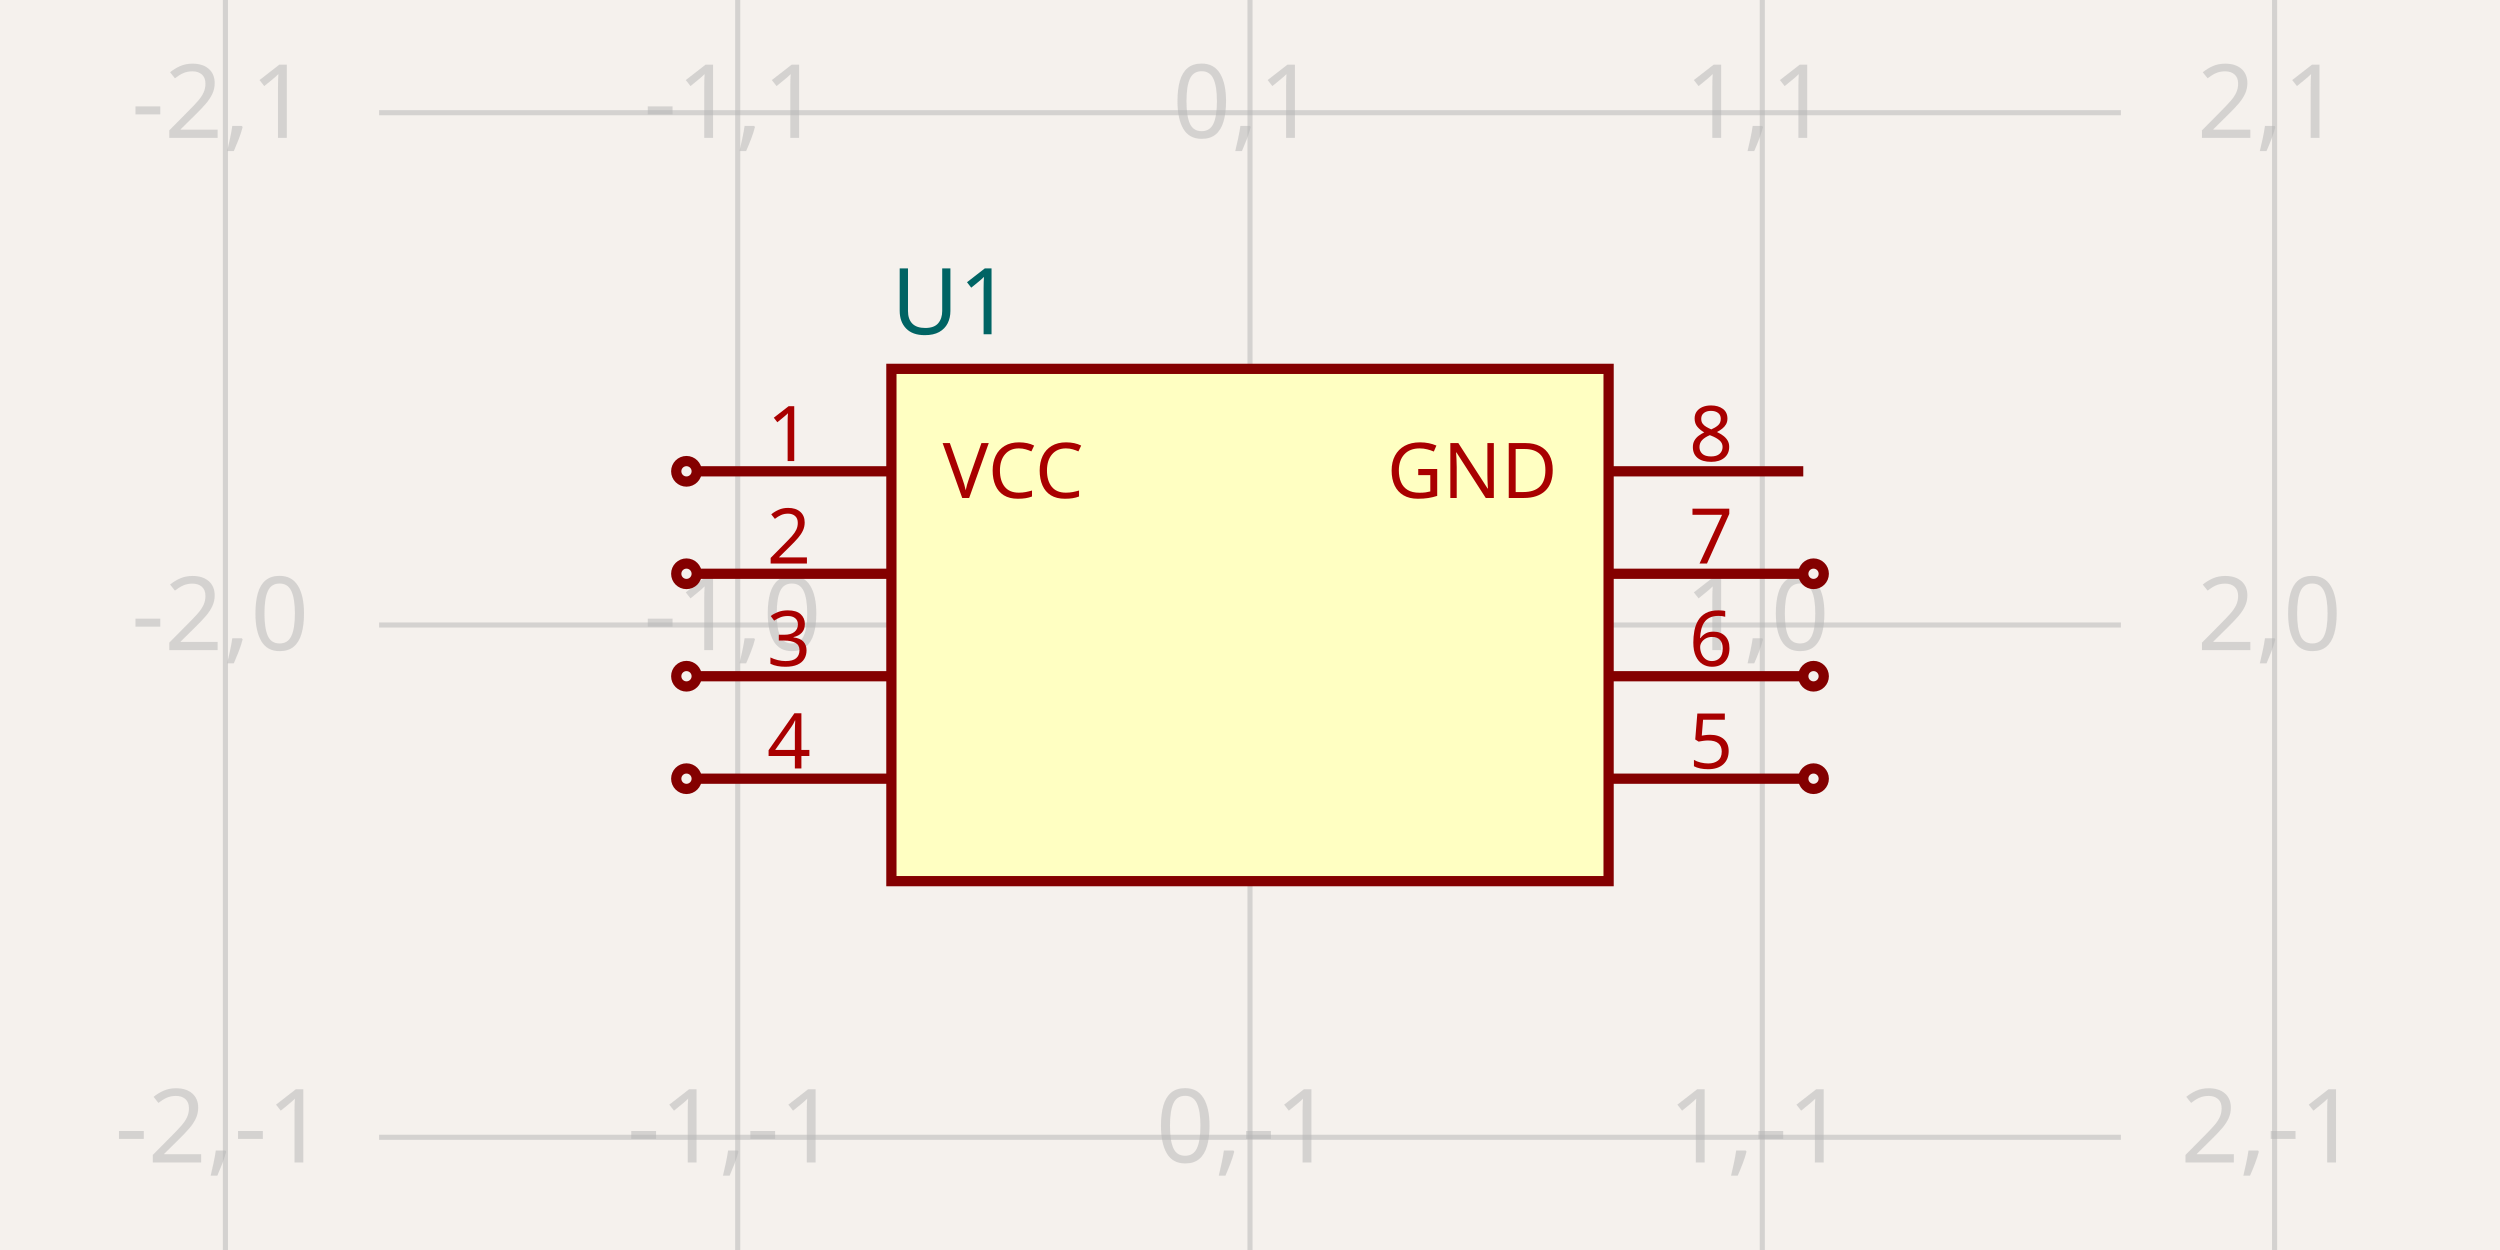
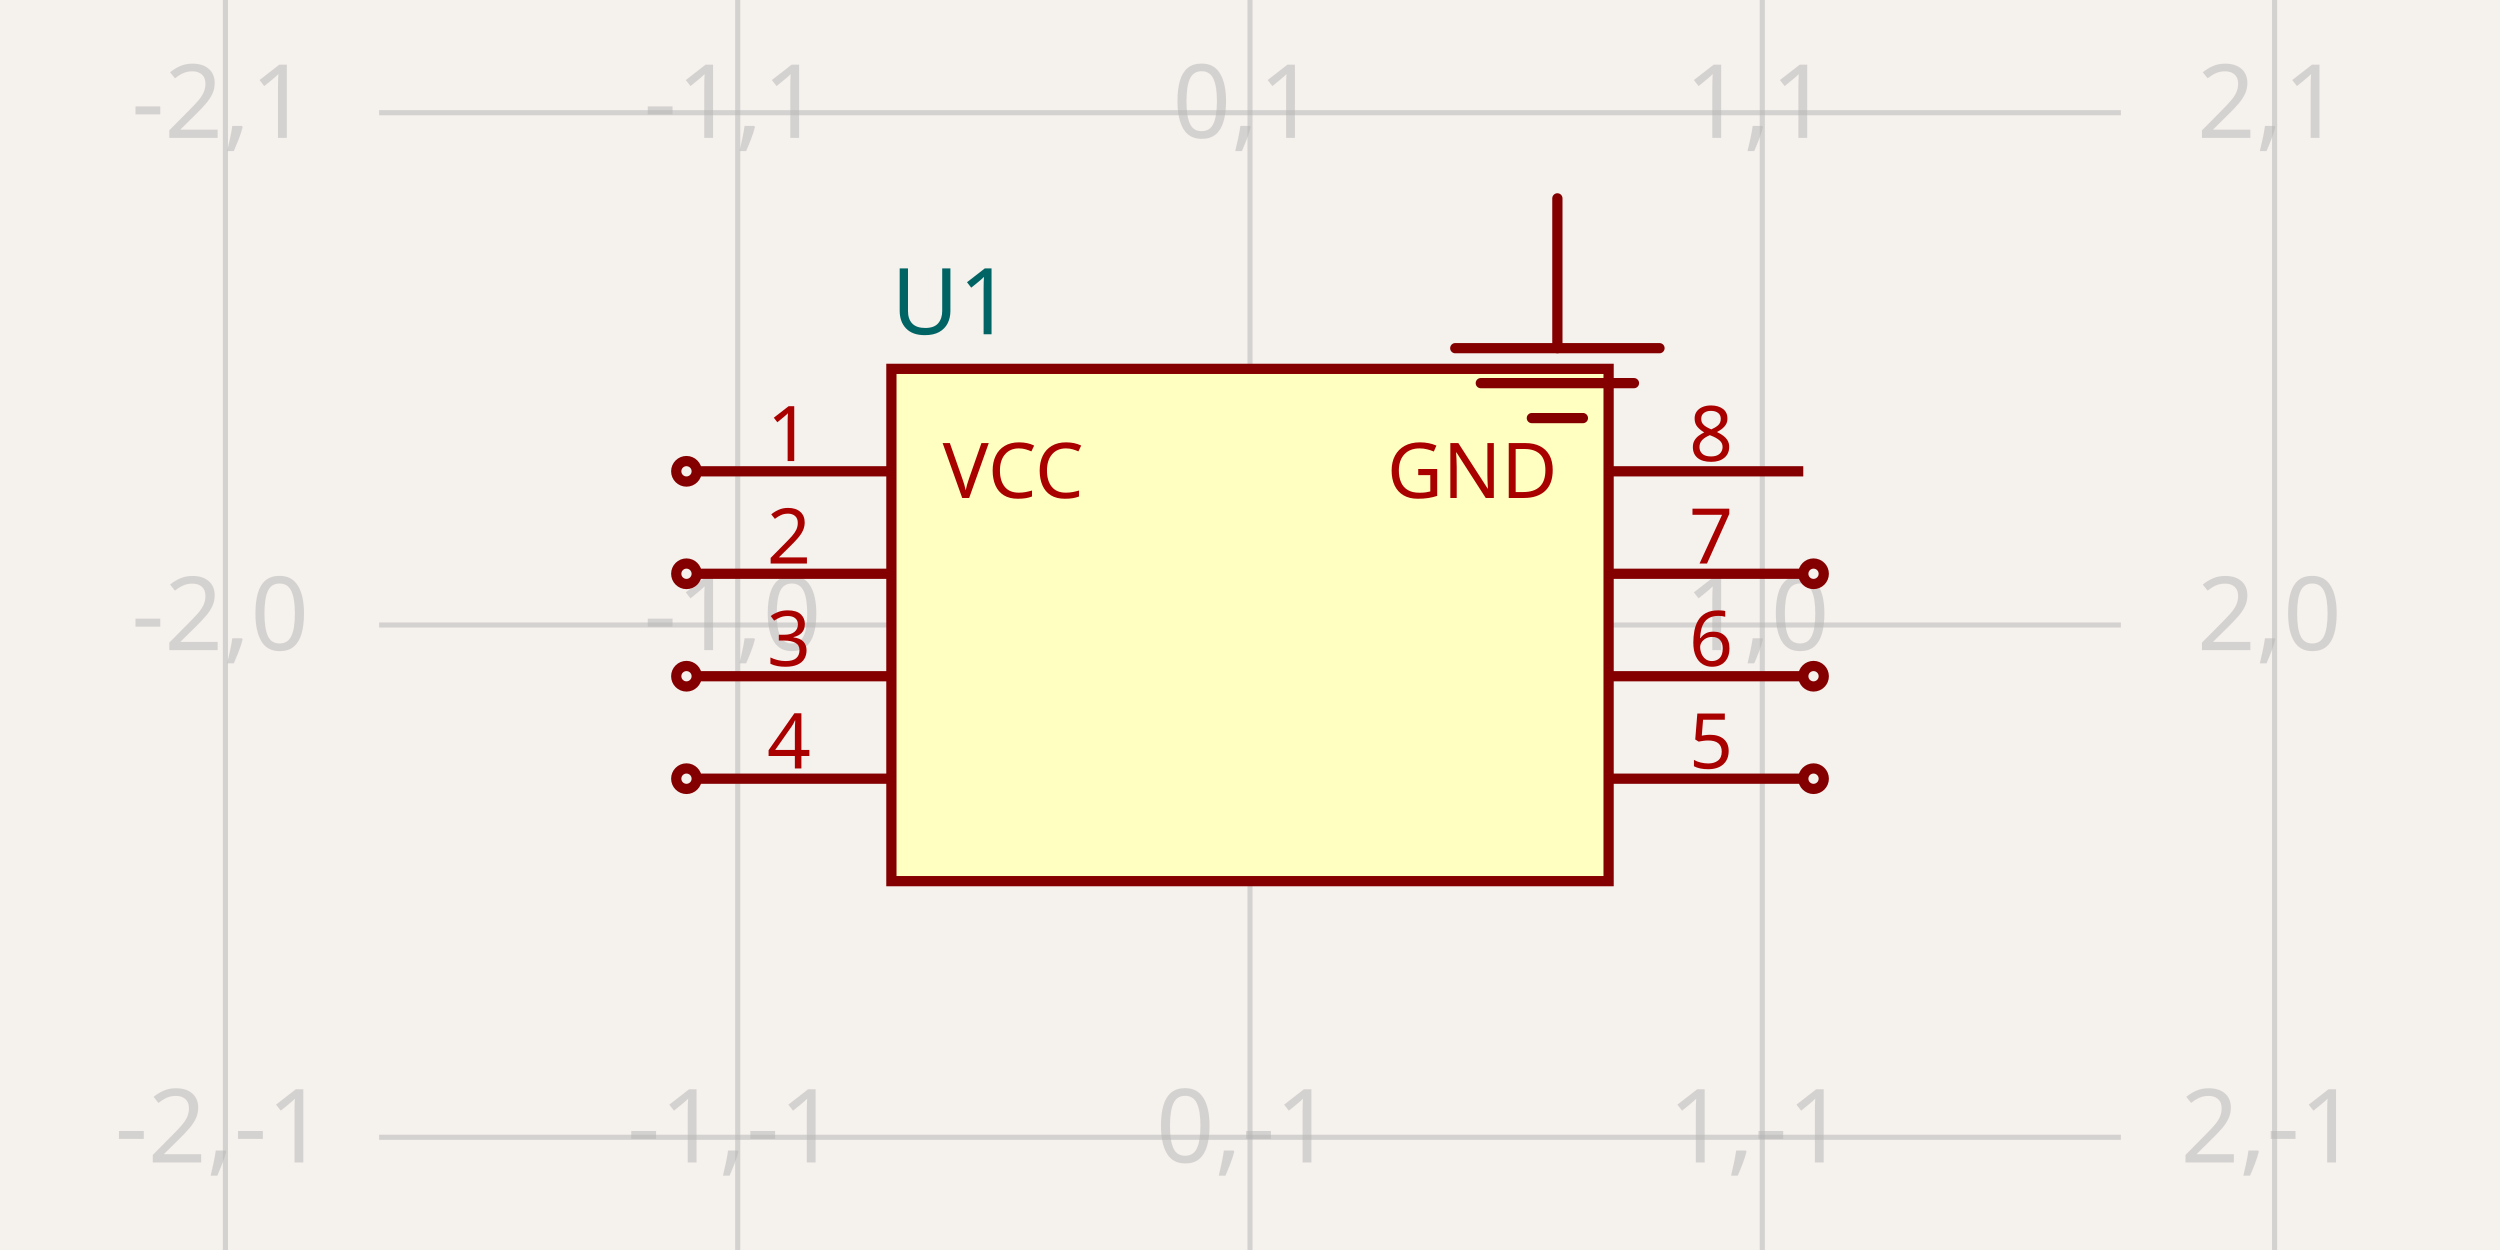
<svg xmlns="http://www.w3.org/2000/svg" width="1200" height="600" style="background-color: rgb(245, 241, 237)" data-real-to-screen-transform="matrix(245.9016393443,0,0,-245.9016393443,600,300)">
  <style>
              .boundary { fill: rgb(245, 241, 237); }
              .schematic-boundary { fill: none; stroke: #fff; }
              .component { fill: none; stroke: rgb(132, 0, 0); }
              .chip { fill: rgb(255, 255, 194); stroke: rgb(132, 0, 0); }
              .component-pin { fill: none; stroke: rgb(132, 0, 0); }
              .trace:hover {
                filter: invert(1);
              }
              .trace:hover .trace-crossing-outline {
                opacity: 0;
              }
              .trace:hover .trace-junction {
                filter: invert(1);
              }
              .text { font-family: sans-serif; fill: rgb(0, 150, 0); }
              .pin-number { fill: rgb(169, 0, 0); }
              .port-label { fill: rgb(0, 100, 100); }
              .component-name { fill: rgb(0, 100, 100); }
            </style>
  <rect class="boundary" x="0" y="0" width="1200" height="600" />
  <g class="grid">
    <line x1="108.197" y1="600" x2="108.197" y2="-4.5986325858393684e-11" stroke="rgb(181, 181, 181)" stroke-width="2.459" stroke-opacity="0.5" />
    <line x1="354.098" y1="600" x2="354.098" y2="-4.5986325858393684e-11" stroke="rgb(181, 181, 181)" stroke-width="2.459" stroke-opacity="0.5" />
    <line x1="600" y1="600" x2="600" y2="-4.5986325858393684e-11" stroke="rgb(181, 181, 181)" stroke-width="2.459" stroke-opacity="0.5" />
    <line x1="845.902" y1="600" x2="845.902" y2="-4.5986325858393684e-11" stroke="rgb(181, 181, 181)" stroke-width="2.459" stroke-opacity="0.5" />
    <line x1="1091.803" y1="600" x2="1091.803" y2="-4.5986325858393684e-11" stroke="rgb(181, 181, 181)" stroke-width="2.459" stroke-opacity="0.5" />
    <line x1="181.967" y1="791.803" x2="1018.033" y2="791.803" stroke="rgb(181, 181, 181)" stroke-width="2.459" stroke-opacity="0.5" />
    <line x1="181.967" y1="545.902" x2="1018.033" y2="545.902" stroke="rgb(181, 181, 181)" stroke-width="2.459" stroke-opacity="0.5" />
    <line x1="181.967" y1="300" x2="1018.033" y2="300" stroke="rgb(181, 181, 181)" stroke-width="2.459" stroke-opacity="0.5" />
    <line x1="181.967" y1="54.098" x2="1018.033" y2="54.098" stroke="rgb(181, 181, 181)" stroke-width="2.459" stroke-opacity="0.5" />
    <line x1="181.967" y1="-191.803" x2="1018.033" y2="-191.803" stroke="rgb(181, 181, 181)" stroke-width="2.459" stroke-opacity="0.5" />
    <text x="105.697" y="786.803" fill="rgb(181, 181, 181)" font-size="49.18" fill-opacity="0.5" text-anchor="middle" dominant-baseline="middle" font-family="sans-serif">-2,-2</text>
    <text x="105.697" y="540.902" fill="rgb(181, 181, 181)" font-size="49.18" fill-opacity="0.5" text-anchor="middle" dominant-baseline="middle" font-family="sans-serif">-2,-1</text>
    <text x="105.697" y="295" fill="rgb(181, 181, 181)" font-size="49.18" fill-opacity="0.5" text-anchor="middle" dominant-baseline="middle" font-family="sans-serif">-2,0</text>
    <text x="105.697" y="49.098" fill="rgb(181, 181, 181)" font-size="49.18" fill-opacity="0.5" text-anchor="middle" dominant-baseline="middle" font-family="sans-serif">-2,1</text>
    <text x="105.697" y="-196.803" fill="rgb(181, 181, 181)" font-size="49.18" fill-opacity="0.5" text-anchor="middle" dominant-baseline="middle" font-family="sans-serif">-2,2</text>
    <text x="351.598" y="786.803" fill="rgb(181, 181, 181)" font-size="49.18" fill-opacity="0.5" text-anchor="middle" dominant-baseline="middle" font-family="sans-serif">-1,-2</text>
    <text x="351.598" y="540.902" fill="rgb(181, 181, 181)" font-size="49.18" fill-opacity="0.5" text-anchor="middle" dominant-baseline="middle" font-family="sans-serif">-1,-1</text>
    <text x="351.598" y="295" fill="rgb(181, 181, 181)" font-size="49.18" fill-opacity="0.5" text-anchor="middle" dominant-baseline="middle" font-family="sans-serif">-1,0</text>
    <text x="351.598" y="49.098" fill="rgb(181, 181, 181)" font-size="49.18" fill-opacity="0.5" text-anchor="middle" dominant-baseline="middle" font-family="sans-serif">-1,1</text>
    <text x="351.598" y="-196.803" fill="rgb(181, 181, 181)" font-size="49.18" fill-opacity="0.5" text-anchor="middle" dominant-baseline="middle" font-family="sans-serif">-1,2</text>
    <text x="597.5" y="786.803" fill="rgb(181, 181, 181)" font-size="49.18" fill-opacity="0.5" text-anchor="middle" dominant-baseline="middle" font-family="sans-serif">0,-2</text>
    <text x="597.5" y="540.902" fill="rgb(181, 181, 181)" font-size="49.18" fill-opacity="0.5" text-anchor="middle" dominant-baseline="middle" font-family="sans-serif">0,-1</text>
    <text x="597.5" y="295" fill="rgb(181, 181, 181)" font-size="49.18" fill-opacity="0.5" text-anchor="middle" dominant-baseline="middle" font-family="sans-serif">0,0</text>
    <text x="597.5" y="49.098" fill="rgb(181, 181, 181)" font-size="49.18" fill-opacity="0.5" text-anchor="middle" dominant-baseline="middle" font-family="sans-serif">0,1</text>
    <text x="597.5" y="-196.803" fill="rgb(181, 181, 181)" font-size="49.18" fill-opacity="0.5" text-anchor="middle" dominant-baseline="middle" font-family="sans-serif">0,2</text>
    <text x="843.402" y="786.803" fill="rgb(181, 181, 181)" font-size="49.18" fill-opacity="0.5" text-anchor="middle" dominant-baseline="middle" font-family="sans-serif">1,-2</text>
    <text x="843.402" y="540.902" fill="rgb(181, 181, 181)" font-size="49.18" fill-opacity="0.5" text-anchor="middle" dominant-baseline="middle" font-family="sans-serif">1,-1</text>
    <text x="843.402" y="295" fill="rgb(181, 181, 181)" font-size="49.18" fill-opacity="0.5" text-anchor="middle" dominant-baseline="middle" font-family="sans-serif">1,0</text>
    <text x="843.402" y="49.098" fill="rgb(181, 181, 181)" font-size="49.18" fill-opacity="0.5" text-anchor="middle" dominant-baseline="middle" font-family="sans-serif">1,1</text>
    <text x="843.402" y="-196.803" fill="rgb(181, 181, 181)" font-size="49.18" fill-opacity="0.5" text-anchor="middle" dominant-baseline="middle" font-family="sans-serif">1,2</text>
    <text x="1089.303" y="786.803" fill="rgb(181, 181, 181)" font-size="49.18" fill-opacity="0.5" text-anchor="middle" dominant-baseline="middle" font-family="sans-serif">2,-2</text>
    <text x="1089.303" y="540.902" fill="rgb(181, 181, 181)" font-size="49.18" fill-opacity="0.5" text-anchor="middle" dominant-baseline="middle" font-family="sans-serif">2,-1</text>
    <text x="1089.303" y="295" fill="rgb(181, 181, 181)" font-size="49.18" fill-opacity="0.5" text-anchor="middle" dominant-baseline="middle" font-family="sans-serif">2,0</text>
    <text x="1089.303" y="49.098" fill="rgb(181, 181, 181)" font-size="49.18" fill-opacity="0.5" text-anchor="middle" dominant-baseline="middle" font-family="sans-serif">2,1</text>
    <text x="1089.303" y="-196.803" fill="rgb(181, 181, 181)" font-size="49.18" fill-opacity="0.5" text-anchor="middle" dominant-baseline="middle" font-family="sans-serif">2,2</text>
  </g>
  <g data-circuit-json-type="schematic_component" data-schematic-component-id="schematic_component_0">
    <rect class="component chip" x="427.869" y="177.049" width="344.262" height="245.902" stroke-width="4.918px" fill="rgb(255, 255, 194)" stroke="rgb(132, 0, 0)" />
    <rect class="component-overlay" x="427.869" y="177.049" width="344.262" height="245.902" fill="transparent" />
    <text x="427.869" y="454.918" fill="#006464" text-anchor="start" dominant-baseline="middle" font-family="sans-serif" font-size="44.262px" transform="rotate(0, 427.8689, 454.918)" />
    <text x="427.869" y="145.082" fill="#006464" text-anchor="start" dominant-baseline="middle" font-family="sans-serif" font-size="44.262px" transform="rotate(0, 427.8689, 145.082)">U1</text>
    <line class="component-pin" x1="334.426" y1="226.23" x2="427.869" y2="226.23" stroke-width="4.918px" />
    <g data-schematic-port-id="source_port_0">
      <circle class="component-pin" cx="329.508" cy="226.23" r="4.918" stroke-width="4.918px" />
      <rect x="324.59" y="221.311" width="9.836" height="9.836" opacity="0" />
    </g>
    <text class="pin-number" x="378.689" y="221.311" style="font-family: sans-serif;" fill="rgb(169, 0, 0)" text-anchor="middle" dominant-baseline="auto" font-size="36.885px" transform="">1</text>
    <text class="pin-number" x="452.459" y="226.23" style="font-family: sans-serif;" fill="rgb(169, 0, 0)" text-anchor="start" dominant-baseline="middle" font-size="36.885px" transform="">VCC</text>
    <line class="component-pin" x1="865.574" y1="226.23" x2="772.131" y2="226.23" stroke-width="4.918px" />
    <g data-schematic-port-id="source_port_1">
      <rect x="865.574" y="221.311" width="9.836" height="9.836" opacity="0" />
    </g>
    <text class="pin-number" x="821.311" y="221.311" style="font-family: sans-serif;" fill="rgb(169, 0, 0)" text-anchor="middle" dominant-baseline="auto" font-size="36.885px" transform="">8</text>
    <text class="pin-number" x="747.541" y="226.23" style="font-family: sans-serif;" fill="rgb(169, 0, 0)" text-anchor="end" dominant-baseline="middle" font-size="36.885px" transform="">GND</text>
+     <path d="M 747.541 95.213 L 747.541 167.125" stroke="rgb(132, 0, 0)" fill="none" stroke-width="4.918px" stroke-linecap="round" />
+     <path d="M 698.53 167.125 L 796.552 167.125" stroke="rgb(132, 0, 0)" fill="none" stroke-width="4.918px" stroke-linecap="round" />
+     <path d="M 710.783 183.904 L 784.299 183.904" stroke="rgb(132, 0, 0)" fill="none" stroke-width="4.918px" stroke-linecap="round" />
+     <path d="M 735.288 200.684 L 759.794 200.684" stroke="rgb(132, 0, 0)" fill="none" stroke-width="4.918px" stroke-linecap="round" />
    <line class="component-pin" x1="334.426" y1="275.41" x2="427.869" y2="275.41" stroke-width="4.918px" />
    <g data-schematic-port-id="source_port_2">
      <circle class="component-pin" cx="329.508" cy="275.41" r="4.918" stroke-width="4.918px" />
      <rect x="324.59" y="270.492" width="9.836" height="9.836" opacity="0" />
    </g>
    <text class="pin-number" x="378.689" y="270.492" style="font-family: sans-serif;" fill="rgb(169, 0, 0)" text-anchor="middle" dominant-baseline="auto" font-size="36.885px" transform="">2</text>
    <line class="component-pin" x1="334.426" y1="324.59" x2="427.869" y2="324.59" stroke-width="4.918px" />
    <g data-schematic-port-id="source_port_3">
      <circle class="component-pin" cx="329.508" cy="324.59" r="4.918" stroke-width="4.918px" />
      <rect x="324.59" y="319.672" width="9.836" height="9.836" opacity="0" />
    </g>
    <text class="pin-number" x="378.689" y="319.672" style="font-family: sans-serif;" fill="rgb(169, 0, 0)" text-anchor="middle" dominant-baseline="auto" font-size="36.885px" transform="">3</text>
    <line class="component-pin" x1="334.426" y1="373.77" x2="427.869" y2="373.77" stroke-width="4.918px" />
    <g data-schematic-port-id="source_port_4">
      <circle class="component-pin" cx="329.508" cy="373.77" r="4.918" stroke-width="4.918px" />
      <rect x="324.59" y="368.852" width="9.836" height="9.836" opacity="0" />
    </g>
    <text class="pin-number" x="378.689" y="368.852" style="font-family: sans-serif;" fill="rgb(169, 0, 0)" text-anchor="middle" dominant-baseline="auto" font-size="36.885px" transform="">4</text>
    <line class="component-pin" x1="865.574" y1="373.77" x2="772.131" y2="373.77" stroke-width="4.918px" />
    <g data-schematic-port-id="source_port_5">
      <circle class="component-pin" cx="870.492" cy="373.77" r="4.918" stroke-width="4.918px" />
      <rect x="865.574" y="368.852" width="9.836" height="9.836" opacity="0" />
    </g>
    <text class="pin-number" x="821.311" y="368.852" style="font-family: sans-serif;" fill="rgb(169, 0, 0)" text-anchor="middle" dominant-baseline="auto" font-size="36.885px" transform="">5</text>
    <line class="component-pin" x1="865.574" y1="324.59" x2="772.131" y2="324.59" stroke-width="4.918px" />
    <g data-schematic-port-id="source_port_6">
      <circle class="component-pin" cx="870.492" cy="324.59" r="4.918" stroke-width="4.918px" />
      <rect x="865.574" y="319.672" width="9.836" height="9.836" opacity="0" />
    </g>
    <text class="pin-number" x="821.311" y="319.672" style="font-family: sans-serif;" fill="rgb(169, 0, 0)" text-anchor="middle" dominant-baseline="auto" font-size="36.885px" transform="">6</text>
    <line class="component-pin" x1="865.574" y1="275.41" x2="772.131" y2="275.41" stroke-width="4.918px" />
    <g data-schematic-port-id="source_port_7">
      <circle class="component-pin" cx="870.492" cy="275.41" r="4.918" stroke-width="4.918px" />
      <rect x="865.574" y="270.492" width="9.836" height="9.836" opacity="0" />
    </g>
    <text class="pin-number" x="821.311" y="270.492" style="font-family: sans-serif;" fill="rgb(169, 0, 0)" text-anchor="middle" dominant-baseline="auto" font-size="36.885px" transform="">7</text>
  </g>
  <g class="schematic-port-hover" data-schematic-port-id="source_port_0">
    <circle cx="329.508" cy="226.23" r="9.836" fill="red" opacity="0" />
  </g>
  <g class="schematic-port-hover" data-schematic-port-id="source_port_1">
    <circle cx="870.492" cy="226.23" r="9.836" fill="red" opacity="0" />
  </g>
  <g class="schematic-port-hover" data-schematic-port-id="source_port_2">
    <circle cx="329.508" cy="275.41" r="9.836" fill="red" opacity="0" />
  </g>
  <g class="schematic-port-hover" data-schematic-port-id="source_port_3">
    <circle cx="329.508" cy="324.59" r="9.836" fill="red" opacity="0" />
  </g>
  <g class="schematic-port-hover" data-schematic-port-id="source_port_4">
    <circle cx="329.508" cy="373.77" r="9.836" fill="red" opacity="0" />
  </g>
  <g class="schematic-port-hover" data-schematic-port-id="source_port_5">
    <circle cx="870.492" cy="373.77" r="9.836" fill="red" opacity="0" />
  </g>
  <g class="schematic-port-hover" data-schematic-port-id="source_port_6">
    <circle cx="870.492" cy="324.59" r="9.836" fill="red" opacity="0" />
  </g>
  <g class="schematic-port-hover" data-schematic-port-id="source_port_7">
    <circle cx="870.492" cy="275.41" r="9.836" fill="red" opacity="0" />
  </g>
</svg>
